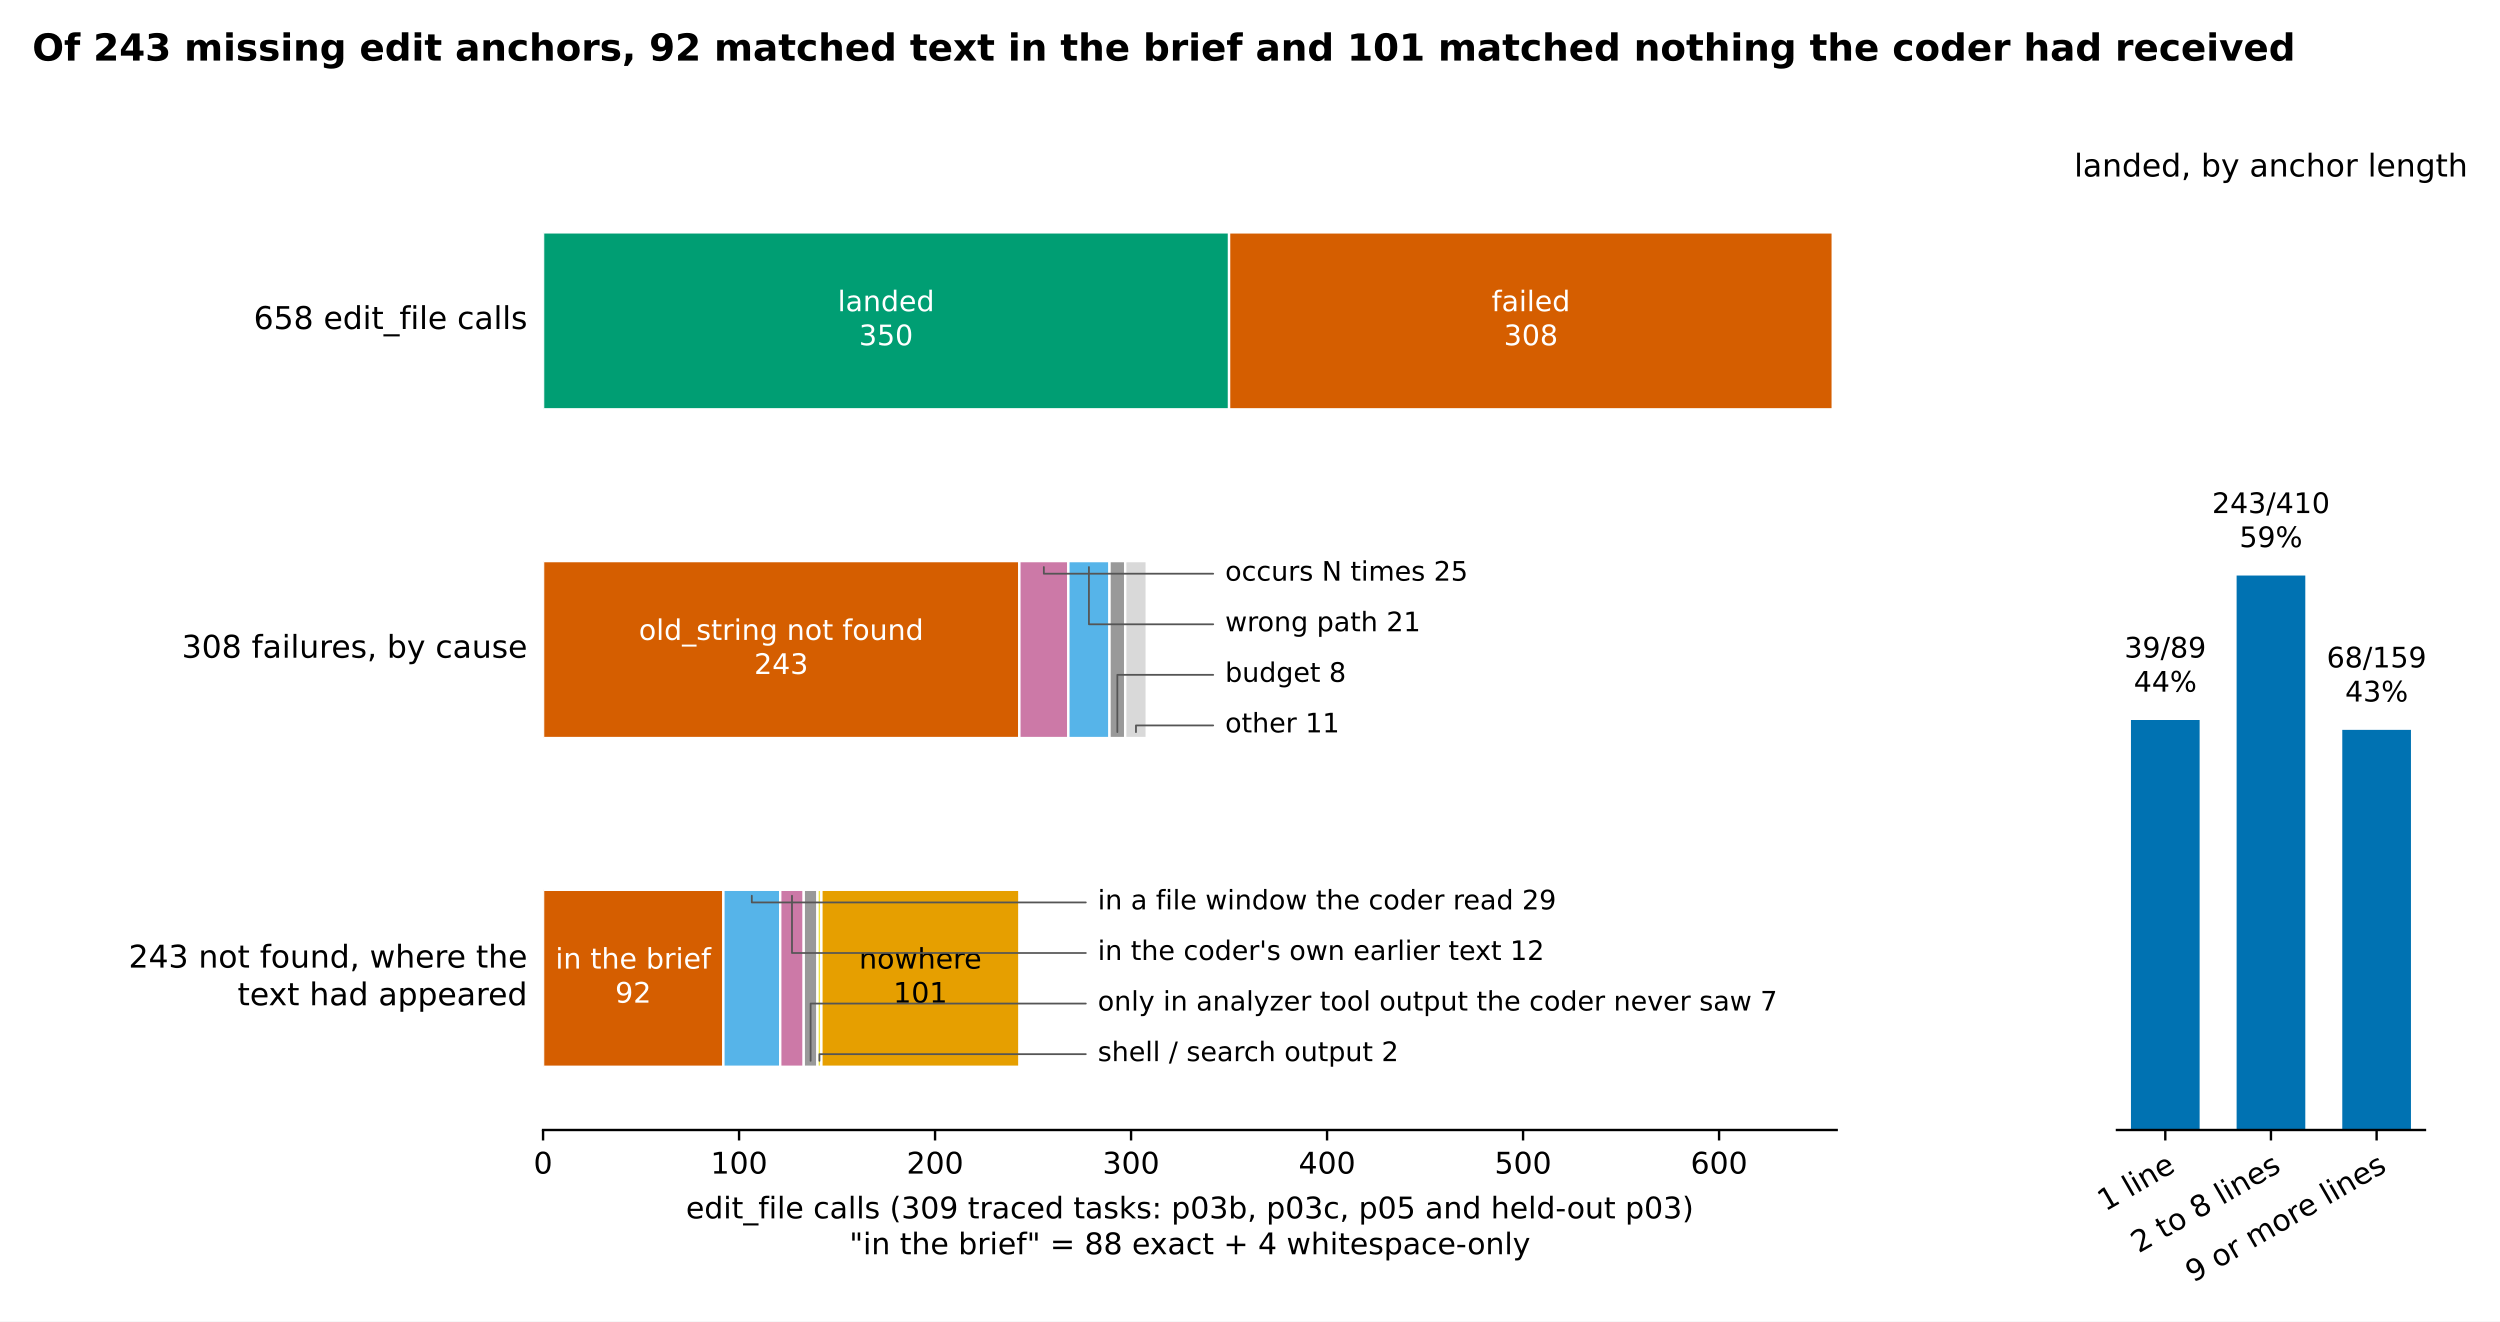
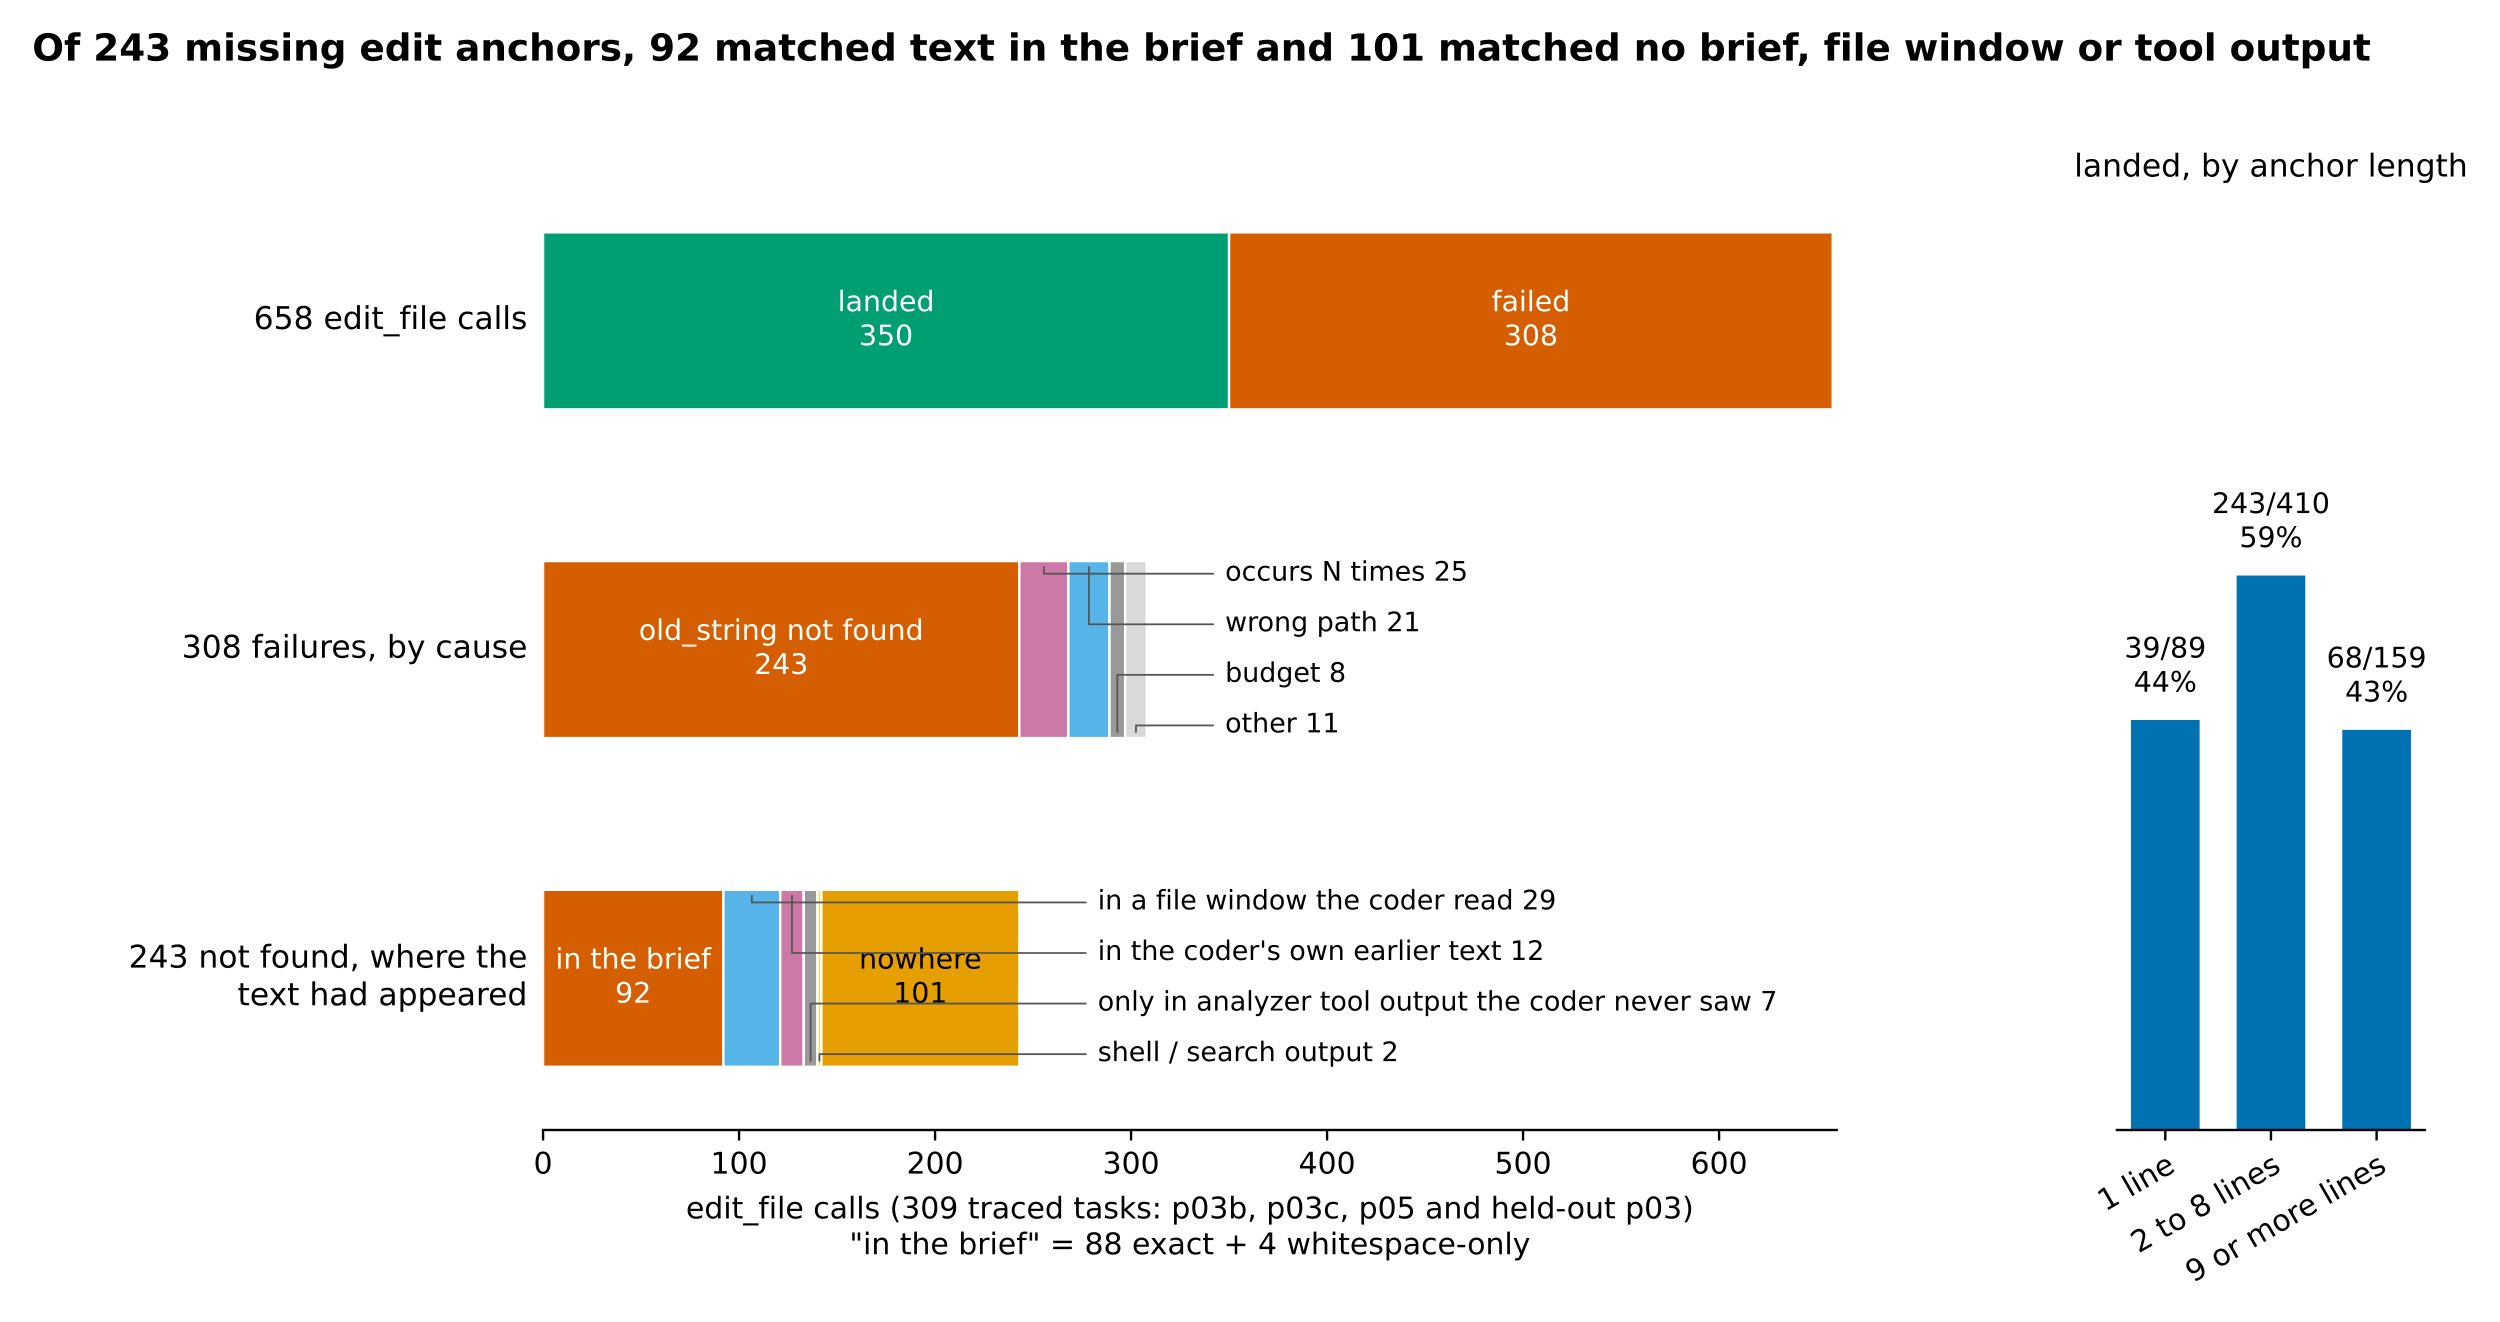
<svg xmlns="http://www.w3.org/2000/svg" xmlns:xlink="http://www.w3.org/1999/xlink" width="836.922pt" height="442.392pt" viewBox="0 0 836.922 442.392" version="1.1">
  <defs>
    <style type="text/css">*{stroke-linejoin: round; stroke-linecap: butt}</style>
  </defs>
  <g id="figure_1">
    <g id="patch_1">
      <path d="M 0 442.392  L 836.922 442.392  L 836.922 -0  L 0 -0  z " style="fill: #ffffff" />
    </g>
    <g id="axes_1">
      <g id="patch_2">
        <path d="M 181.8 378.288  L 614.861 378.288  L 614.861 65.088  L 181.8 65.088  z " style="fill: #ffffff" />
      </g>
      <g id="patch_3">
-         <path d="M 181.8 137.039  L 411.453 137.039  L 411.453 77.785  L 181.8 77.785  z " clip-path="url(#p86d3ae4afb)" style="fill: #009e73; stroke: #ffffff; stroke-width: 0.8; stroke-linejoin: miter" />
+         <path d="M 181.8 137.039  L 411.453 137.039  L 411.453 77.785  L 181.8 77.785  z " clip-path="url(#p8a66c84649)" style="fill: #009e73; stroke: #ffffff; stroke-width: 0.8; stroke-linejoin: miter" />
      </g>
      <g id="patch_4">
-         <path d="M 411.453 137.039  L 613.548 137.039  L 613.548 77.785  L 411.453 77.785  z " clip-path="url(#p86d3ae4afb)" style="fill: #d55e00; stroke: #ffffff; stroke-width: 0.8; stroke-linejoin: miter" />
+         <path d="M 411.453 137.039  L 613.548 137.039  L 613.548 77.785  L 411.453 77.785  z " clip-path="url(#p8a66c84649)" style="fill: #d55e00; stroke: #ffffff; stroke-width: 0.8; stroke-linejoin: miter" />
      </g>
      <g id="patch_5">
-         <path d="M 181.8 247.083  L 341.245 247.083  L 341.245 187.829  L 181.8 187.829  z " clip-path="url(#p86d3ae4afb)" style="fill: #d55e00; stroke: #ffffff; stroke-width: 0.8; stroke-linejoin: miter" />
+         <path d="M 181.8 247.083  L 341.245 247.083  L 341.245 187.829  L 181.8 187.829  z " clip-path="url(#p8a66c84649)" style="fill: #d55e00; stroke: #ffffff; stroke-width: 0.8; stroke-linejoin: miter" />
      </g>
      <g id="patch_6">
-         <path d="M 341.245 247.083  L 357.649 247.083  L 357.649 187.829  L 341.245 187.829  z " clip-path="url(#p86d3ae4afb)" style="fill: #cc79a7; stroke: #ffffff; stroke-width: 0.8; stroke-linejoin: miter" />
+         <path d="M 341.245 247.083  L 357.649 247.083  L 357.649 187.829  L 341.245 187.829  z " clip-path="url(#p8a66c84649)" style="fill: #cc79a7; stroke: #ffffff; stroke-width: 0.8; stroke-linejoin: miter" />
      </g>
      <g id="patch_7">
-         <path d="M 357.649 247.083  L 371.428 247.083  L 371.428 187.829  L 357.649 187.829  z " clip-path="url(#p86d3ae4afb)" style="fill: #56b4e9; stroke: #ffffff; stroke-width: 0.8; stroke-linejoin: miter" />
+         <path d="M 357.649 247.083  L 371.428 247.083  L 371.428 187.829  L 357.649 187.829  z " clip-path="url(#p8a66c84649)" style="fill: #56b4e9; stroke: #ffffff; stroke-width: 0.8; stroke-linejoin: miter" />
      </g>
      <g id="patch_8">
-         <path d="M 371.428 247.083  L 376.677 247.083  L 376.677 187.829  L 371.428 187.829  z " clip-path="url(#p86d3ae4afb)" style="fill: #999999; stroke: #ffffff; stroke-width: 0.8; stroke-linejoin: miter" />
+         <path d="M 371.428 247.083  L 376.677 247.083  L 376.677 187.829  L 371.428 187.829  z " clip-path="url(#p8a66c84649)" style="fill: #999999; stroke: #ffffff; stroke-width: 0.8; stroke-linejoin: miter" />
      </g>
      <g id="patch_9">
-         <path d="M 376.677 247.083  L 383.895 247.083  L 383.895 187.829  L 376.677 187.829  z " clip-path="url(#p86d3ae4afb)" style="fill: #d9d9d9; stroke: #ffffff; stroke-width: 0.8; stroke-linejoin: miter" />
+         <path d="M 376.677 247.083  L 383.895 247.083  L 383.895 187.829  L 376.677 187.829  z " clip-path="url(#p8a66c84649)" style="fill: #d9d9d9; stroke: #ffffff; stroke-width: 0.8; stroke-linejoin: miter" />
      </g>
      <g id="patch_10">
-         <path d="M 181.8 357.126  L 242.166 357.126  L 242.166 297.872  L 181.8 297.872  z " clip-path="url(#p86d3ae4afb)" style="fill: #d55e00; stroke: #ffffff; stroke-width: 0.8; stroke-linejoin: miter" />
+         <path d="M 181.8 357.126  L 242.166 357.126  L 242.166 297.872  L 181.8 297.872  z " clip-path="url(#p8a66c84649)" style="fill: #d55e00; stroke: #ffffff; stroke-width: 0.8; stroke-linejoin: miter" />
      </g>
      <g id="patch_11">
-         <path d="M 242.166 357.126  L 261.194 357.126  L 261.194 297.872  L 242.166 297.872  z " clip-path="url(#p86d3ae4afb)" style="fill: #56b4e9; stroke: #ffffff; stroke-width: 0.8; stroke-linejoin: miter" />
+         <path d="M 242.166 357.126  L 261.194 357.126  L 261.194 297.872  L 242.166 297.872  z " clip-path="url(#p8a66c84649)" style="fill: #56b4e9; stroke: #ffffff; stroke-width: 0.8; stroke-linejoin: miter" />
      </g>
      <g id="patch_12">
-         <path d="M 261.194 357.126  L 269.068 357.126  L 269.068 297.872  L 261.194 297.872  z " clip-path="url(#p86d3ae4afb)" style="fill: #cc79a7; stroke: #ffffff; stroke-width: 0.8; stroke-linejoin: miter" />
+         <path d="M 261.194 357.126  L 269.068 357.126  L 269.068 297.872  L 261.194 297.872  z " clip-path="url(#p8a66c84649)" style="fill: #cc79a7; stroke: #ffffff; stroke-width: 0.8; stroke-linejoin: miter" />
      </g>
      <g id="patch_13">
-         <path d="M 269.068 357.126  L 273.661 357.126  L 273.661 297.872  L 269.068 297.872  z " clip-path="url(#p86d3ae4afb)" style="fill: #999999; stroke: #ffffff; stroke-width: 0.8; stroke-linejoin: miter" />
+         <path d="M 269.068 357.126  L 273.661 357.126  L 273.661 297.872  L 269.068 297.872  z " clip-path="url(#p8a66c84649)" style="fill: #999999; stroke: #ffffff; stroke-width: 0.8; stroke-linejoin: miter" />
      </g>
      <g id="patch_14">
-         <path d="M 273.661 357.126  L 274.974 357.126  L 274.974 297.872  L 273.661 297.872  z " clip-path="url(#p86d3ae4afb)" style="fill: #f0e442; stroke: #ffffff; stroke-width: 0.8; stroke-linejoin: miter" />
+         <path d="M 273.661 357.126  L 274.974 357.126  L 274.974 297.872  L 273.661 297.872  z " clip-path="url(#p8a66c84649)" style="fill: #f0e442; stroke: #ffffff; stroke-width: 0.8; stroke-linejoin: miter" />
      </g>
      <g id="patch_15">
-         <path d="M 274.974 357.126  L 341.245 357.126  L 341.245 297.872  L 274.974 297.872  z " clip-path="url(#p86d3ae4afb)" style="fill: #e69f00; stroke: #ffffff; stroke-width: 0.8; stroke-linejoin: miter" />
+         <path d="M 274.974 357.126  L 341.245 357.126  L 341.245 297.872  L 274.974 297.872  z " clip-path="url(#p8a66c84649)" style="fill: #e69f00; stroke: #ffffff; stroke-width: 0.8; stroke-linejoin: miter" />
      </g>
      <g id="matplotlib.axis_1">
        <g id="xtick_1">
          <g id="line2d_1">
            <defs>
-               <path id="m436bed27c7" d="M 0 0  L 0 3.5  " style="stroke: #000000; stroke-width: 0.8" />
+               <path id="m486897baa1" d="M 0 0  L 0 3.5  " style="stroke: #000000; stroke-width: 0.8" />
            </defs>
            <g>
-               <use xlink:href="#m436bed27c7" x="181.8" y="378.288" style="stroke: #000000; stroke-width: 0.8" />
+               <use xlink:href="#m486897baa1" x="181.8" y="378.288" style="stroke: #000000; stroke-width: 0.8" />
            </g>
          </g>
          <g id="text_1">
            <text style="font-size: 10px; font-family: 'DejaVu Sans', 'Bitstream Vera Sans', 'Computer Modern Sans Serif', 'Lucida Grande', 'Verdana', 'Geneva', 'Lucid', 'Arial', 'Helvetica', 'Avant Garde', sans-serif; text-anchor: middle" x="181.8" y="392.886" transform="rotate(-0 181.8 392.8857)">0</text>
          </g>
        </g>
        <g id="xtick_2">
          <g id="line2d_2">
            <g>
-               <use xlink:href="#m436bed27c7" x="247.415" y="378.288" style="stroke: #000000; stroke-width: 0.8" />
+               <use xlink:href="#m486897baa1" x="247.415" y="378.288" style="stroke: #000000; stroke-width: 0.8" />
            </g>
          </g>
          <g id="text_2">
            <text style="font-size: 10px; font-family: 'DejaVu Sans', 'Bitstream Vera Sans', 'Computer Modern Sans Serif', 'Lucida Grande', 'Verdana', 'Geneva', 'Lucid', 'Arial', 'Helvetica', 'Avant Garde', sans-serif; text-anchor: middle" x="247.415" y="392.886" transform="rotate(-0 247.4152 392.8857)">100</text>
          </g>
        </g>
        <g id="xtick_3">
          <g id="line2d_3">
            <g>
-               <use xlink:href="#m436bed27c7" x="313.03" y="378.288" style="stroke: #000000; stroke-width: 0.8" />
+               <use xlink:href="#m486897baa1" x="313.03" y="378.288" style="stroke: #000000; stroke-width: 0.8" />
            </g>
          </g>
          <g id="text_3">
            <text style="font-size: 10px; font-family: 'DejaVu Sans', 'Bitstream Vera Sans', 'Computer Modern Sans Serif', 'Lucida Grande', 'Verdana', 'Geneva', 'Lucid', 'Arial', 'Helvetica', 'Avant Garde', sans-serif; text-anchor: middle" x="313.03" y="392.886" transform="rotate(-0 313.0305 392.8857)">200</text>
          </g>
        </g>
        <g id="xtick_4">
          <g id="line2d_4">
            <g>
-               <use xlink:href="#m436bed27c7" x="378.646" y="378.288" style="stroke: #000000; stroke-width: 0.8" />
+               <use xlink:href="#m486897baa1" x="378.646" y="378.288" style="stroke: #000000; stroke-width: 0.8" />
            </g>
          </g>
          <g id="text_4">
            <text style="font-size: 10px; font-family: 'DejaVu Sans', 'Bitstream Vera Sans', 'Computer Modern Sans Serif', 'Lucida Grande', 'Verdana', 'Geneva', 'Lucid', 'Arial', 'Helvetica', 'Avant Garde', sans-serif; text-anchor: middle" x="378.646" y="392.886" transform="rotate(-0 378.6457 392.8857)">300</text>
          </g>
        </g>
        <g id="xtick_5">
          <g id="line2d_5">
            <g>
-               <use xlink:href="#m436bed27c7" x="444.261" y="378.288" style="stroke: #000000; stroke-width: 0.8" />
+               <use xlink:href="#m486897baa1" x="444.261" y="378.288" style="stroke: #000000; stroke-width: 0.8" />
            </g>
          </g>
          <g id="text_5">
            <text style="font-size: 10px; font-family: 'DejaVu Sans', 'Bitstream Vera Sans', 'Computer Modern Sans Serif', 'Lucida Grande', 'Verdana', 'Geneva', 'Lucid', 'Arial', 'Helvetica', 'Avant Garde', sans-serif; text-anchor: middle" x="444.261" y="392.886" transform="rotate(-0 444.2609 392.8857)">400</text>
          </g>
        </g>
        <g id="xtick_6">
          <g id="line2d_6">
            <g>
-               <use xlink:href="#m436bed27c7" x="509.876" y="378.288" style="stroke: #000000; stroke-width: 0.8" />
+               <use xlink:href="#m486897baa1" x="509.876" y="378.288" style="stroke: #000000; stroke-width: 0.8" />
            </g>
          </g>
          <g id="text_6">
            <text style="font-size: 10px; font-family: 'DejaVu Sans', 'Bitstream Vera Sans', 'Computer Modern Sans Serif', 'Lucida Grande', 'Verdana', 'Geneva', 'Lucid', 'Arial', 'Helvetica', 'Avant Garde', sans-serif; text-anchor: middle" x="509.876" y="392.886" transform="rotate(-0 509.8762 392.8857)">500</text>
          </g>
        </g>
        <g id="xtick_7">
          <g id="line2d_7">
            <g>
-               <use xlink:href="#m436bed27c7" x="575.491" y="378.288" style="stroke: #000000; stroke-width: 0.8" />
+               <use xlink:href="#m486897baa1" x="575.491" y="378.288" style="stroke: #000000; stroke-width: 0.8" />
            </g>
          </g>
          <g id="text_7">
            <text style="font-size: 10px; font-family: 'DejaVu Sans', 'Bitstream Vera Sans', 'Computer Modern Sans Serif', 'Lucida Grande', 'Verdana', 'Geneva', 'Lucid', 'Arial', 'Helvetica', 'Avant Garde', sans-serif; text-anchor: middle" x="575.491" y="392.886" transform="rotate(-0 575.4914 392.8857)">600</text>
          </g>
        </g>
        <g id="text_8">
          <text style="font-size: 10px; font-family: 'DejaVu Sans', 'Bitstream Vera Sans', 'Computer Modern Sans Serif', 'Lucida Grande', 'Verdana', 'Geneva', 'Lucid', 'Arial', 'Helvetica', 'Avant Garde', sans-serif" transform="translate(229.6412 407.8874)">edit_file calls (309 traced tasks: p03b, p03c, p05 and held-out p03)</text>
          <text style="font-size: 10px; font-family: 'DejaVu Sans', 'Bitstream Vera Sans', 'Computer Modern Sans Serif', 'Lucida Grande', 'Verdana', 'Geneva', 'Lucid', 'Arial', 'Helvetica', 'Avant Garde', sans-serif" transform="translate(284.3279 419.8901)">"in the brief" = 88 exact + 4 whitespace-only</text>
        </g>
      </g>
      <g id="matplotlib.axis_2" />
      <g id="patch_16">
        <path d="M 181.8 378.288  L 614.861 378.288  " style="fill: none; stroke: #000000; stroke-width: 0.8; stroke-linejoin: miter; stroke-linecap: square" />
      </g>
      <g id="text_9">
        <text style="font-size: 9.5px; font-family: 'DejaVu Sans', 'Bitstream Vera Sans', 'Computer Modern Sans Serif', 'Lucida Grande', 'Verdana', 'Geneva', 'Lucid', 'Arial', 'Helvetica', 'Avant Garde', sans-serif; fill: #ffffff" transform="translate(280.4321 104.1795)">landed</text>
        <text style="font-size: 9.5px; font-family: 'DejaVu Sans', 'Bitstream Vera Sans', 'Computer Modern Sans Serif', 'Lucida Grande', 'Verdana', 'Geneva', 'Lucid', 'Arial', 'Helvetica', 'Avant Garde', sans-serif; fill: #ffffff" transform="translate(287.5601 115.5814)">350</text>
      </g>
      <g id="text_10">
        <text style="font-size: 9.5px; font-family: 'DejaVu Sans', 'Bitstream Vera Sans', 'Computer Modern Sans Serif', 'Lucida Grande', 'Verdana', 'Geneva', 'Lucid', 'Arial', 'Helvetica', 'Avant Garde', sans-serif; fill: #ffffff" transform="translate(499.3403 104.1795)">failed</text>
        <text style="font-size: 9.5px; font-family: 'DejaVu Sans', 'Bitstream Vera Sans', 'Computer Modern Sans Serif', 'Lucida Grande', 'Verdana', 'Geneva', 'Lucid', 'Arial', 'Helvetica', 'Avant Garde', sans-serif; fill: #ffffff" transform="translate(503.4342 115.5814)">308</text>
      </g>
      <g id="text_11">
        <text style="font-size: 10.5px; font-family: 'DejaVu Sans', 'Bitstream Vera Sans', 'Computer Modern Sans Serif', 'Lucida Grande', 'Verdana', 'Geneva', 'Lucid', 'Arial', 'Helvetica', 'Avant Garde', sans-serif; text-anchor: end" x="176.551" y="110.14" transform="rotate(-0 176.5508 110.1403)">658 edit_file calls</text>
      </g>
      <g id="text_12">
        <text style="font-size: 9.5px; font-family: 'DejaVu Sans', 'Bitstream Vera Sans', 'Computer Modern Sans Serif', 'Lucida Grande', 'Verdana', 'Geneva', 'Lucid', 'Arial', 'Helvetica', 'Avant Garde', sans-serif; fill: #ffffff" transform="translate(213.8585 214.2228)">old_string not found</text>
        <text style="font-size: 9.5px; font-family: 'DejaVu Sans', 'Bitstream Vera Sans', 'Computer Modern Sans Serif', 'Lucida Grande', 'Verdana', 'Geneva', 'Lucid', 'Arial', 'Helvetica', 'Avant Garde', sans-serif; fill: #ffffff" transform="translate(252.4559 225.6246)">243</text>
      </g>
      <g id="patch_17">
        <path d="M 406.138 192.061  L 349.447 192.061  L 349.447 189.825  " style="fill: none; stroke: #555555; stroke-width: 0.6; stroke-linecap: round" />
      </g>
      <g id="text_13">
        <text style="font-size: 9px; font-family: 'DejaVu Sans', 'Bitstream Vera Sans', 'Computer Modern Sans Serif', 'Lucida Grande', 'Verdana', 'Geneva', 'Lucid', 'Arial', 'Helvetica', 'Avant Garde', sans-serif; text-anchor: start" x="410.141" y="194.399" transform="rotate(-0 410.141 194.3992)">occurs N times  25</text>
      </g>
      <g id="patch_18">
        <path d="M 406.144 208.991  L 364.538 208.991  L 364.538 189.831  " style="fill: none; stroke: #555555; stroke-width: 0.6; stroke-linecap: round" />
      </g>
      <g id="text_14">
        <text style="font-size: 9px; font-family: 'DejaVu Sans', 'Bitstream Vera Sans', 'Computer Modern Sans Serif', 'Lucida Grande', 'Verdana', 'Geneva', 'Lucid', 'Arial', 'Helvetica', 'Avant Garde', sans-serif; text-anchor: start" x="410.141" y="211.329" transform="rotate(-0 410.141 211.3289)">wrong path  21</text>
      </g>
      <g id="patch_19">
        <path d="M 406.142 225.92  L 374.053 225.92  L 374.053 245.081  " style="fill: none; stroke: #555555; stroke-width: 0.6; stroke-linecap: round" />
      </g>
      <g id="text_15">
        <text style="font-size: 9px; font-family: 'DejaVu Sans', 'Bitstream Vera Sans', 'Computer Modern Sans Serif', 'Lucida Grande', 'Verdana', 'Geneva', 'Lucid', 'Arial', 'Helvetica', 'Avant Garde', sans-serif; text-anchor: start" x="410.141" y="228.259" transform="rotate(-0 410.141 228.2587)">budget  8</text>
      </g>
      <g id="patch_20">
        <path d="M 406.136 242.85  L 380.286 242.85  L 380.286 245.086  " style="fill: none; stroke: #555555; stroke-width: 0.6; stroke-linecap: round" />
      </g>
      <g id="text_16">
        <text style="font-size: 9px; font-family: 'DejaVu Sans', 'Bitstream Vera Sans', 'Computer Modern Sans Serif', 'Lucida Grande', 'Verdana', 'Geneva', 'Lucid', 'Arial', 'Helvetica', 'Avant Garde', sans-serif; text-anchor: start" x="410.141" y="245.188" transform="rotate(-0 410.141 245.1884)">other  11</text>
      </g>
      <g id="text_17">
        <text style="font-size: 10.5px; font-family: 'DejaVu Sans', 'Bitstream Vera Sans', 'Computer Modern Sans Serif', 'Lucida Grande', 'Verdana', 'Geneva', 'Lucid', 'Arial', 'Helvetica', 'Avant Garde', sans-serif; text-anchor: end" x="176.551" y="220.184" transform="rotate(-0 176.5508 220.1835)">308 failures, by cause</text>
      </g>
      <g id="text_18">
        <text style="font-size: 9.5px; font-family: 'DejaVu Sans', 'Bitstream Vera Sans', 'Computer Modern Sans Serif', 'Lucida Grande', 'Verdana', 'Geneva', 'Lucid', 'Arial', 'Helvetica', 'Avant Garde', sans-serif; fill: #ffffff" transform="translate(185.956 324.266)">in the brief</text>
        <text style="font-size: 9.5px; font-family: 'DejaVu Sans', 'Bitstream Vera Sans', 'Computer Modern Sans Serif', 'Lucida Grande', 'Verdana', 'Geneva', 'Lucid', 'Arial', 'Helvetica', 'Avant Garde', sans-serif; fill: #ffffff" transform="translate(205.9386 335.6679)">92</text>
      </g>
      <g id="text_19">
        <text style="font-size: 9.5px; font-family: 'DejaVu Sans', 'Bitstream Vera Sans', 'Computer Modern Sans Serif', 'Lucida Grande', 'Verdana', 'Geneva', 'Lucid', 'Arial', 'Helvetica', 'Avant Garde', sans-serif" transform="translate(287.6042 324.266)">nowhere</text>
        <text style="font-size: 9.5px; font-family: 'DejaVu Sans', 'Bitstream Vera Sans', 'Computer Modern Sans Serif', 'Lucida Grande', 'Verdana', 'Geneva', 'Lucid', 'Arial', 'Helvetica', 'Avant Garde', sans-serif" transform="translate(299.0428 335.6679)">101</text>
      </g>
      <g id="patch_21">
        <path d="M 363.492 302.104  L 251.68 302.104  L 251.68 299.868  " style="fill: none; stroke: #555555; stroke-width: 0.6; stroke-linecap: round" />
      </g>
      <g id="text_20">
        <text style="font-size: 9px; font-family: 'DejaVu Sans', 'Bitstream Vera Sans', 'Computer Modern Sans Serif', 'Lucida Grande', 'Verdana', 'Geneva', 'Lucid', 'Arial', 'Helvetica', 'Avant Garde', sans-serif; text-anchor: start" x="367.491" y="304.442" transform="rotate(-0 367.4911 304.4425)">in a file window the coder read  29</text>
      </g>
      <g id="patch_22">
        <path d="M 363.493 319.034  L 265.131 319.034  L 265.131 299.874  " style="fill: none; stroke: #555555; stroke-width: 0.6; stroke-linecap: round" />
      </g>
      <g id="text_21">
        <text style="font-size: 9px; font-family: 'DejaVu Sans', 'Bitstream Vera Sans', 'Computer Modern Sans Serif', 'Lucida Grande', 'Verdana', 'Geneva', 'Lucid', 'Arial', 'Helvetica', 'Avant Garde', sans-serif; text-anchor: start" x="367.491" y="321.372" transform="rotate(-0 367.4911 321.3722)">in the coder's own earlier text  12</text>
      </g>
      <g id="patch_23">
        <path d="M 363.491 335.964  L 271.365 335.964  L 271.365 355.124  " style="fill: none; stroke: #555555; stroke-width: 0.6; stroke-linecap: round" />
      </g>
      <g id="text_22">
        <text style="font-size: 9px; font-family: 'DejaVu Sans', 'Bitstream Vera Sans', 'Computer Modern Sans Serif', 'Lucida Grande', 'Verdana', 'Geneva', 'Lucid', 'Arial', 'Helvetica', 'Avant Garde', sans-serif; text-anchor: start" x="367.491" y="338.302" transform="rotate(-0 367.4911 338.3019)">only in analyzer tool output the coder never saw  7</text>
      </g>
      <g id="patch_24">
        <path d="M 363.487 352.893  L 274.317 352.893  L 274.317 355.129  " style="fill: none; stroke: #555555; stroke-width: 0.6; stroke-linecap: round" />
      </g>
      <g id="text_23">
        <text style="font-size: 9px; font-family: 'DejaVu Sans', 'Bitstream Vera Sans', 'Computer Modern Sans Serif', 'Lucida Grande', 'Verdana', 'Geneva', 'Lucid', 'Arial', 'Helvetica', 'Avant Garde', sans-serif; text-anchor: start" x="367.491" y="355.232" transform="rotate(-0 367.4911 355.2316)">shell / search output  2</text>
      </g>
      <g id="text_24">
        <text style="font-size: 10.5px; font-family: 'DejaVu Sans', 'Bitstream Vera Sans', 'Computer Modern Sans Serif', 'Lucida Grande', 'Verdana', 'Geneva', 'Lucid', 'Arial', 'Helvetica', 'Avant Garde', sans-serif" transform="translate(43.05313 323.9253)">243 not found, where the</text>
        <text style="font-size: 10.5px; font-family: 'DejaVu Sans', 'Bitstream Vera Sans', 'Computer Modern Sans Serif', 'Lucida Grande', 'Verdana', 'Geneva', 'Lucid', 'Arial', 'Helvetica', 'Avant Garde', sans-serif" transform="translate(79.52422 336.5282)">text had appeared</text>
      </g>
    </g>
    <g id="axes_2">
      <g id="patch_25">
        <path d="M 708.69 378.288  L 811.8 378.288  L 811.8 65.088  L 708.69 65.088  z " style="fill: #ffffff" />
      </g>
      <g id="patch_26">
-         <path d="M 713.377 378.288  L 736.369 378.288  L 736.369 241.043  L 713.377 241.043  z " clip-path="url(#p3c3a8f8cf7)" style="fill: #0072b2" />
+         <path d="M 713.377 378.288  L 736.369 378.288  L 736.369 241.043  L 713.377 241.043  z " clip-path="url(#pb4b6e6d78d)" style="fill: #0072b2" />
      </g>
      <g id="patch_27">
-         <path d="M 748.749 378.288  L 771.741 378.288  L 771.741 192.66  L 748.749 192.66  z " clip-path="url(#p3c3a8f8cf7)" style="fill: #0072b2" />
+         <path d="M 748.749 378.288  L 771.741 378.288  L 771.741 192.66  L 748.749 192.66  z " clip-path="url(#pb4b6e6d78d)" style="fill: #0072b2" />
      </g>
      <g id="patch_28">
-         <path d="M 784.121 378.288  L 807.113 378.288  L 807.113 244.341  L 784.121 244.341  z " clip-path="url(#p3c3a8f8cf7)" style="fill: #0072b2" />
+         <path d="M 784.121 378.288  L 807.113 378.288  L 807.113 244.341  L 784.121 244.341  z " clip-path="url(#pb4b6e6d78d)" style="fill: #0072b2" />
      </g>
      <g id="matplotlib.axis_3">
        <g id="xtick_8">
          <g id="line2d_8">
            <g>
-               <use xlink:href="#m436bed27c7" x="724.873" y="378.288" style="stroke: #000000; stroke-width: 0.8" />
+               <use xlink:href="#m486897baa1" x="724.873" y="378.288" style="stroke: #000000; stroke-width: 0.8" />
            </g>
          </g>
          <g id="text_25">
            <text style="font-size: 10px; font-family: 'DejaVu Sans', 'Bitstream Vera Sans', 'Computer Modern Sans Serif', 'Lucida Grande', 'Verdana', 'Geneva', 'Lucid', 'Arial', 'Helvetica', 'Avant Garde', sans-serif; text-anchor: end" x="728.672" y="391.868" transform="rotate(-30 728.6723 391.8684)">1 line</text>
          </g>
        </g>
        <g id="xtick_9">
          <g id="line2d_9">
            <g>
-               <use xlink:href="#m436bed27c7" x="760.245" y="378.288" style="stroke: #000000; stroke-width: 0.8" />
+               <use xlink:href="#m486897baa1" x="760.245" y="378.288" style="stroke: #000000; stroke-width: 0.8" />
            </g>
          </g>
          <g id="text_26">
            <text style="font-size: 10px; font-family: 'DejaVu Sans', 'Bitstream Vera Sans', 'Computer Modern Sans Serif', 'Lucida Grande', 'Verdana', 'Geneva', 'Lucid', 'Arial', 'Helvetica', 'Avant Garde', sans-serif; text-anchor: end" x="764.044" y="391.868" transform="rotate(-30 764.0444 391.8684)">2 to 8 lines</text>
          </g>
        </g>
        <g id="xtick_10">
          <g id="line2d_10">
            <g>
-               <use xlink:href="#m436bed27c7" x="795.617" y="378.288" style="stroke: #000000; stroke-width: 0.8" />
+               <use xlink:href="#m486897baa1" x="795.617" y="378.288" style="stroke: #000000; stroke-width: 0.8" />
            </g>
          </g>
          <g id="text_27">
            <text style="font-size: 10px; font-family: 'DejaVu Sans', 'Bitstream Vera Sans', 'Computer Modern Sans Serif', 'Lucida Grande', 'Verdana', 'Geneva', 'Lucid', 'Arial', 'Helvetica', 'Avant Garde', sans-serif; text-anchor: end" x="799.416" y="391.868" transform="rotate(-30 799.4165 391.8684)">9 or more lines</text>
          </g>
        </g>
      </g>
      <g id="matplotlib.axis_4" />
      <g id="patch_29">
        <path d="M 708.69 378.288  L 811.8 378.288  " style="fill: none; stroke: #000000; stroke-width: 0.8; stroke-linejoin: miter; stroke-linecap: square" />
      </g>
      <g id="text_28">
        <text style="font-size: 9.5px; font-family: 'DejaVu Sans', 'Bitstream Vera Sans', 'Computer Modern Sans Serif', 'Lucida Grande', 'Verdana', 'Geneva', 'Lucid', 'Arial', 'Helvetica', 'Avant Garde', sans-serif" transform="translate(711.1842 220.144)">39/89</text>
        <text style="font-size: 9.5px; font-family: 'DejaVu Sans', 'Bitstream Vera Sans', 'Computer Modern Sans Serif', 'Lucida Grande', 'Verdana', 'Geneva', 'Lucid', 'Arial', 'Helvetica', 'Avant Garde', sans-serif" transform="translate(714.3155 231.5459)">44%</text>
      </g>
      <g id="text_29">
        <text style="font-size: 9.5px; font-family: 'DejaVu Sans', 'Bitstream Vera Sans', 'Computer Modern Sans Serif', 'Lucida Grande', 'Verdana', 'Geneva', 'Lucid', 'Arial', 'Helvetica', 'Avant Garde', sans-serif" transform="translate(740.5119 171.7607)">243/410</text>
        <text style="font-size: 9.5px; font-family: 'DejaVu Sans', 'Bitstream Vera Sans', 'Computer Modern Sans Serif', 'Lucida Grande', 'Verdana', 'Geneva', 'Lucid', 'Arial', 'Helvetica', 'Avant Garde', sans-serif" transform="translate(749.6876 183.1626)">59%</text>
      </g>
      <g id="text_30">
        <text style="font-size: 9.5px; font-family: 'DejaVu Sans', 'Bitstream Vera Sans', 'Computer Modern Sans Serif', 'Lucida Grande', 'Verdana', 'Geneva', 'Lucid', 'Arial', 'Helvetica', 'Avant Garde', sans-serif" transform="translate(778.9062 223.4418)">68/159</text>
        <text style="font-size: 9.5px; font-family: 'DejaVu Sans', 'Bitstream Vera Sans', 'Computer Modern Sans Serif', 'Lucida Grande', 'Verdana', 'Geneva', 'Lucid', 'Arial', 'Helvetica', 'Avant Garde', sans-serif" transform="translate(785.0596 234.8437)">43%</text>
      </g>
      <g id="text_31">
        <text style="font-size: 10.5px; font-family: 'DejaVu Sans', 'Bitstream Vera Sans', 'Computer Modern Sans Serif', 'Lucida Grande', 'Verdana', 'Geneva', 'Lucid', 'Arial', 'Helvetica', 'Avant Garde', sans-serif; text-anchor: middle" x="760.245" y="59.088" transform="rotate(-0 760.2452 59.088)">landed, by anchor length</text>
      </g>
    </g>
    <g id="text_32">
-       <text style="font-weight: 700; font-size: 12.5px; font-family: 'DejaVu Sans', 'Bitstream Vera Sans', 'Computer Modern Sans Serif', 'Lucida Grande', 'Verdana', 'Geneva', 'Lucid', 'Arial', 'Helvetica', 'Avant Garde', sans-serif; text-anchor: start" x="10.8" y="20.298" transform="rotate(-0 10.8 20.29805)">Of 243 missing edit anchors, 92 matched text in the brief and 101 matched nothing the coder had received</text>
+       <text style="font-weight: 700; font-size: 12.5px; font-family: 'DejaVu Sans', 'Bitstream Vera Sans', 'Computer Modern Sans Serif', 'Lucida Grande', 'Verdana', 'Geneva', 'Lucid', 'Arial', 'Helvetica', 'Avant Garde', sans-serif; text-anchor: start" x="10.8" y="20.298" transform="rotate(-0 10.8 20.29805)">Of 243 missing edit anchors, 92 matched text in the brief and 101 matched no brief, file window or tool output</text>
    </g>
  </g>
  <defs>
-     <clipPath id="p86d3ae4afb">
+     <clipPath id="p8a66c84649">
      <rect x="181.8" y="65.088" width="433.061" height="313.2" />
    </clipPath>
-     <clipPath id="p3c3a8f8cf7">
+     <clipPath id="pb4b6e6d78d">
      <rect x="708.69" y="65.088" width="103.11" height="313.2" />
    </clipPath>
  </defs>
</svg>
